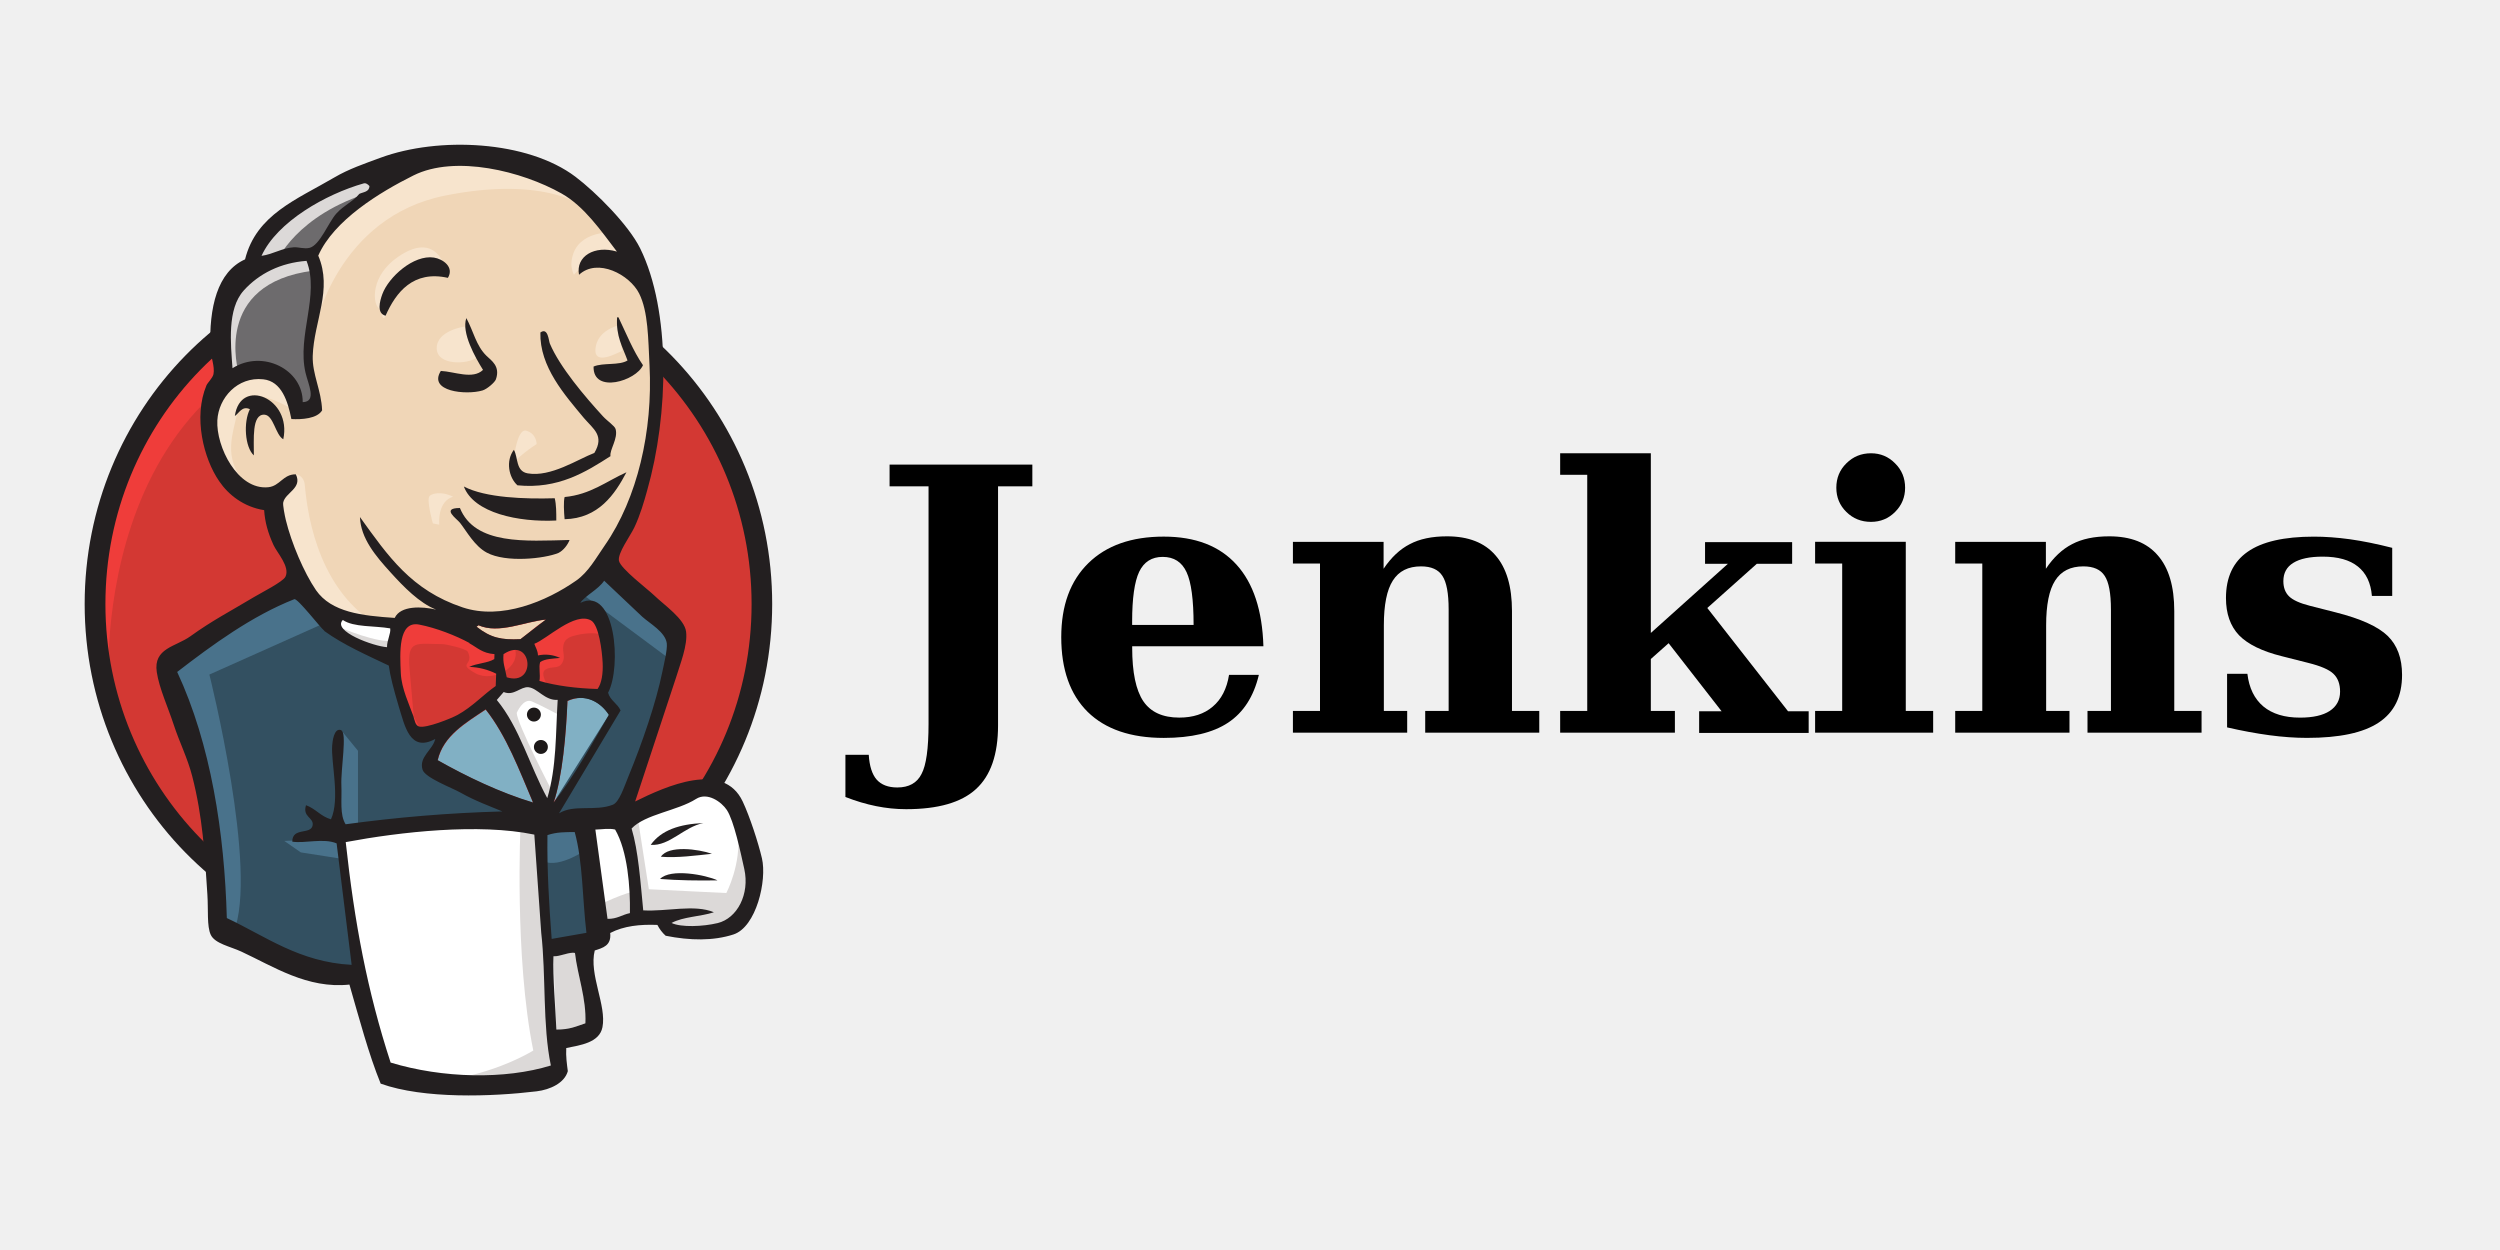
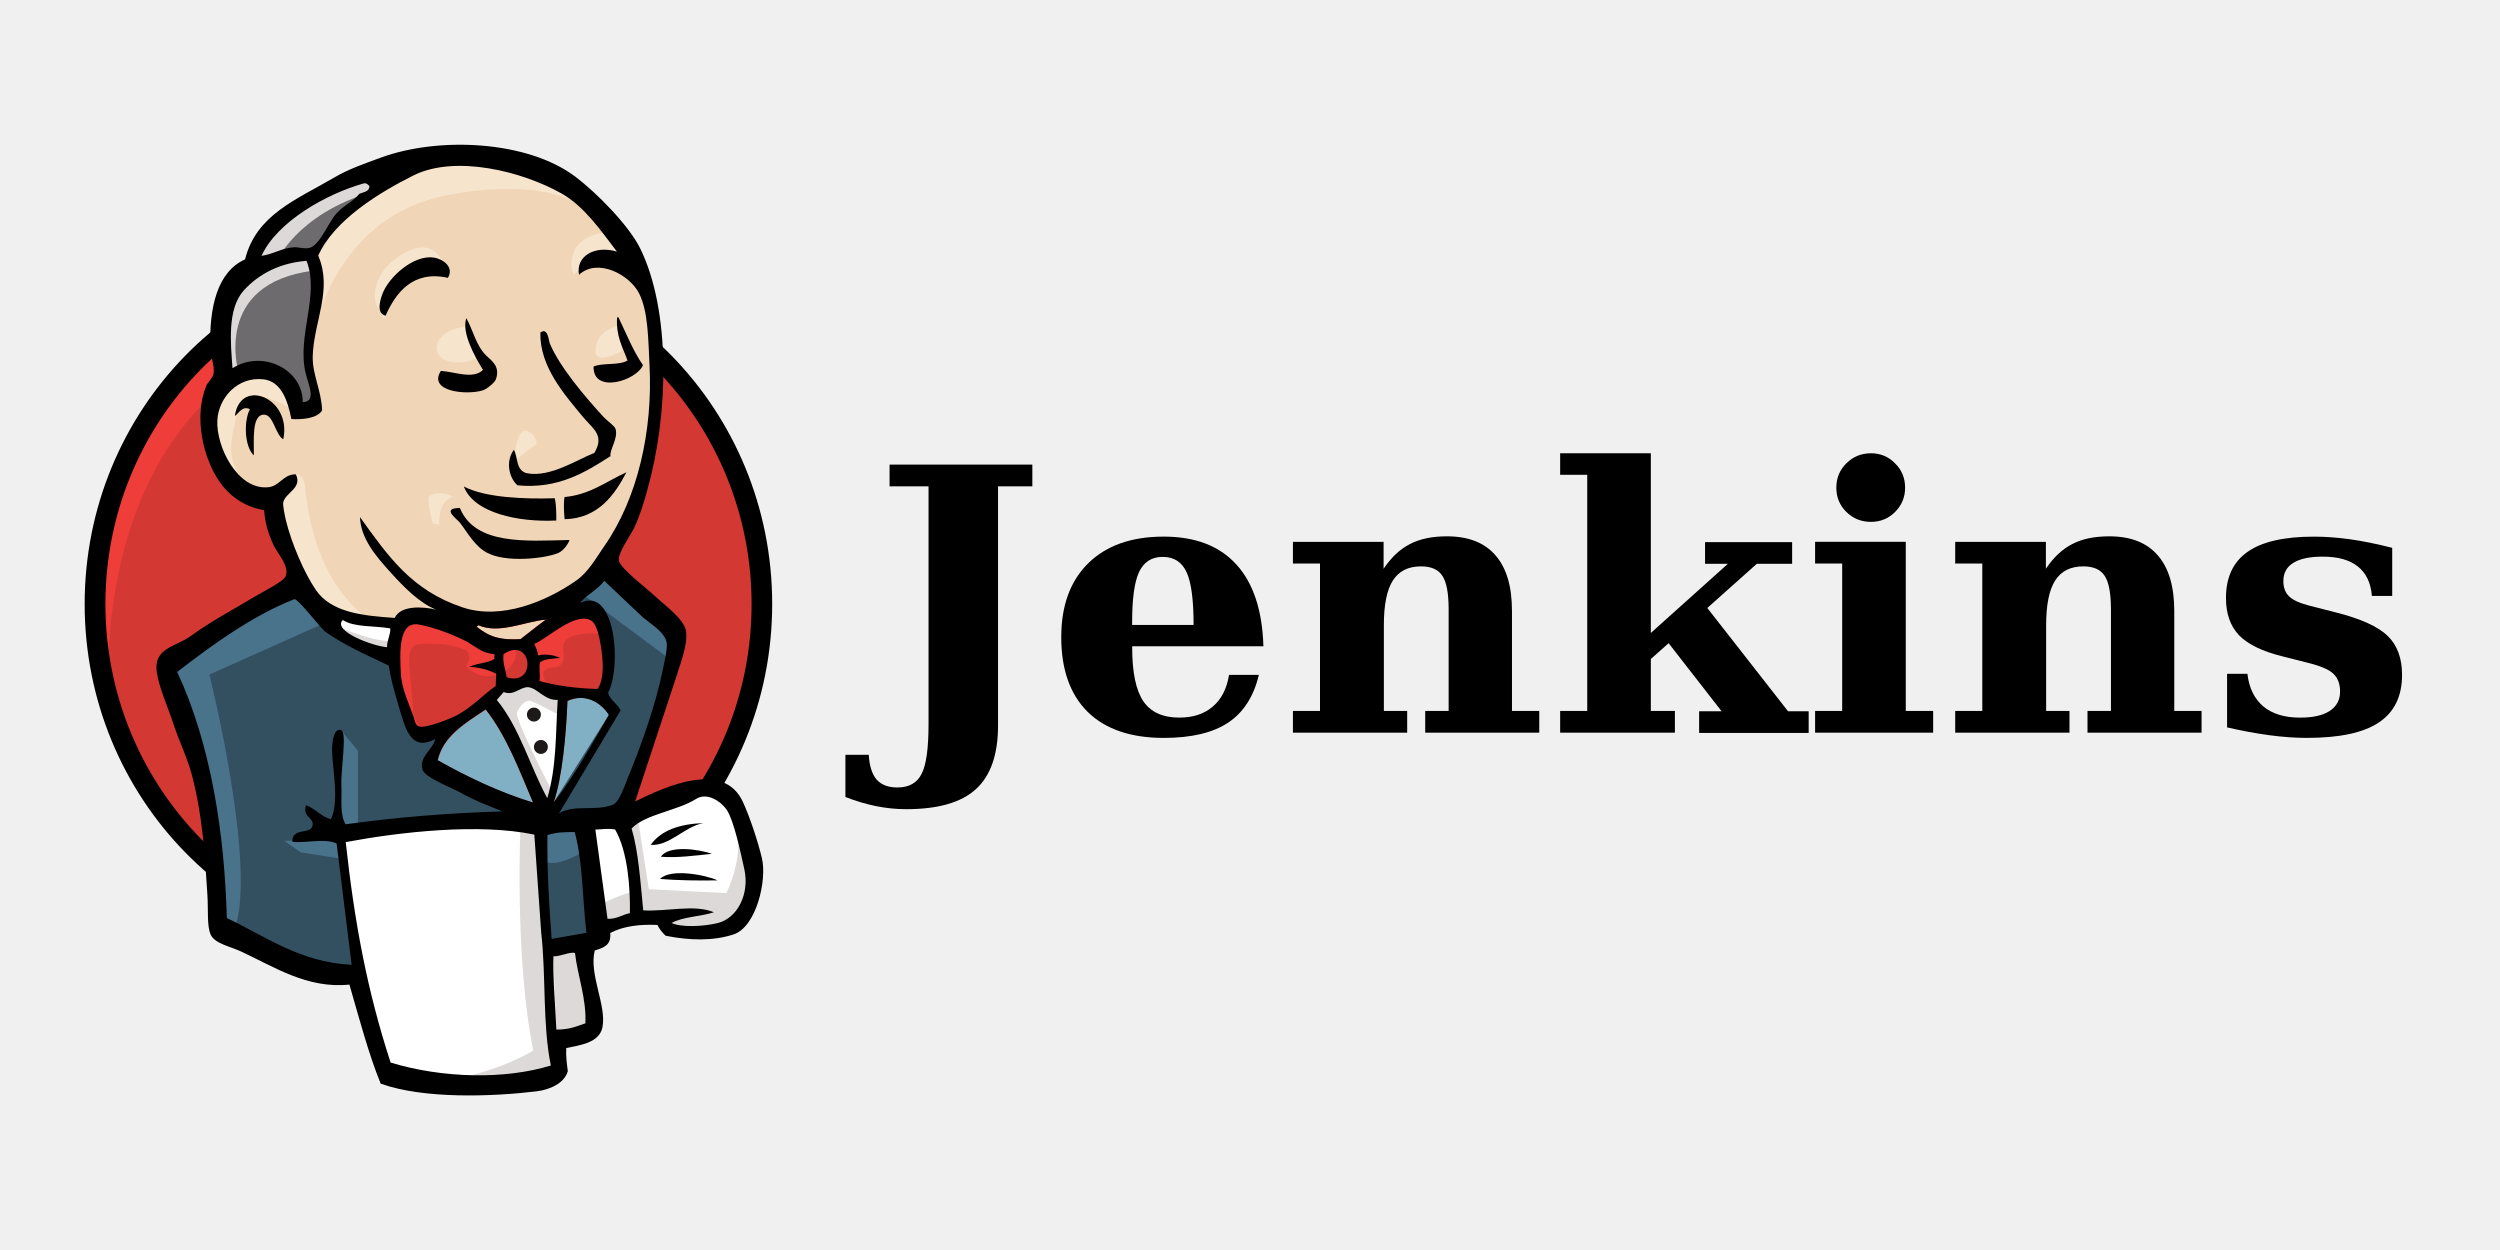
<svg xmlns="http://www.w3.org/2000/svg" xmlns:xlink="http://www.w3.org/1999/xlink" width="120" height="60">
-   <style>.B{fill-rule:evenodd}.C{fill:#dcd9d8}.D{fill:#d33833}.E{fill:#231f20}.F{fill:#f7e4cd}.G{stroke:#d33833}.H{stroke-width:.293}</style>
+   <style>.B{fill-rule:evenodd}.C{fill:#dcd9d8}.D{fill:#d33833}.E{fill:#}.F{fill:#f7e4cd}.G{stroke:#d33833}.H{stroke-width:.293}</style>
  <g transform="matrix(1.25 0 0 -1.25 10 49.99978)">
    <path d="M21.256 16.852c0-7.233-5.732-13.096-12.803-13.096S-4.35 9.62-4.35 16.852 1.382 29.948 8.453 29.948s12.803-5.863 12.803-13.096" class="B D" />
    <path d="M-3.828 13.61S-4.755 27.266 7.83 27.656L6.95 29.12.122 26.827l-1.95-2.244-1.707-3.268-.976-3.804.293-2.536" fill="#ef3d3a" />
    <path d="M-.316 25.786c-2.246-2.298-3.636-5.472-3.636-8.983s1.4-6.684 3.636-8.982 5.345-3.716 8.77-3.716 6.522 1.418 8.77 3.716 3.637 5.472 3.637 8.982-1.4 6.684-3.637 8.983-5.345 3.716-8.77 3.716-6.52-1.418-8.77-3.716zm-.57-18.52c-2.387 2.442-3.863 5.816-3.863 9.538s1.476 7.097 3.863 9.538 5.69 3.956 9.338 3.955 6.95-1.513 9.337-3.955 3.864-5.816 3.863-9.538-1.476-7.096-3.863-9.538S12.1 3.3 8.453 3.3 1.502 4.824-.885 7.266" class="E" />
    <g class="B">
      <path d="M13.843 16.78l-1.95-.293-2.634-.293-1.707-.05-1.658.05-1.268.4-1.122 1.22-.878 2.487-.195.537-1.17.4-.683 1.122-.488 1.6.537 1.415 1.268.44 1.024-.488.488-1.073.585.098.195.244L4 25.705l-.05 1.415.293 1.95-.01 1.114.89 1.422 1.56 1.122 2.73 1.17 3.024-.44 2.634-1.902 1.22-1.95.78-1.415.195-3.512-.585-3.024-1.073-2.683-1.024-1.415" fill="#f0d6b7" />
      <path d="M12.184 8.342L5.21 8.05V6.88l.585-4.097-.293-.342L.625 4.098l-.342.585-.488 5.51-1.122 3.317-.244.78 3.902 2.683 1.22.488 1.073-1.317.927-.83 1.073-.34.488-.146.585-2.536.44-.537 1.122.4-.78-1.512 4.243-2-.536-.293" fill="#335061" />
      <path d="M.625 25.364l1.268.44 1.024-.488.488-1.073.585.098.146.585-.293 1.122.293 2.683-.244 1.463.878 1.024 1.902 1.512-.537.732-2.683-1.317-1.122-.878-.634-1.366-.976-1.317-.293-1.56.195-1.658" fill="#6d6b6d" />
      <path d="M2.624 29.95s.732 1.805 3.658 2.683.146.634.146.634l-3.17-1.22-1.22-1.22-.536-.976 1.122.098M1.16 25.705S.137 29.12 4.04 29.607l-.146.585L1.2 29.56.43 27.022l.195-1.658.536.34" class="C" />
      <path d="M2.722 21.17l.64.62s.288-.034.337-.375S3.892 18 6 16.34c.2-.15-1.56.244-1.56.244l-1.56 2.44m8.817 3.072s.114 1.478.512 1.365.398-.512.398-.512-.967-.626-.9-.853" class="F" />
    </g>
    <path d="M15.745 27.5s-.804-.17-.878-.878.878-.146 1.024-.098m-6.048.936s-1.073-.146-1.073-.83 1.22-.634 1.56-.342" class="F" />
    <g class="B">
      <path d="M3.2 24.3s-1.854 1.122-2.05.05-.634-1.853.293-2.975l-.634.195-.585 1.512-.195 1.463 1.122 1.17 1.268-.098.732-.585.05-.732m.887 3.074s.83 4.292 5.024 5.12c3.453.683 5.268-.146 5.95-.927 0 0-3.073 3.658-6 2.536S4 30.924 4.04 29.607l.05-2.244m11.313 3.707s-1.414.05-1.463-1.22c0 0 0-.195.097-.4 0 0 1.122 1.268 1.805.585M9.2 29.33s-.243 1.947-1.903.815c-1.073-.732-.975-1.756-.78-1.95s.142-.588.3-.318.1 1.148.636 1.4 1.416.516 1.757.063" class="F" />
      <path d="M4.624 16.146L.04 14.097s1.902-7.56.927-9.9l-.683.244-.05 2.878-1.268 5.463-.537 1.512 4.78 3.22 1.414-1.365m.473-4.185l.65-.794V8.244h-.78l-.097 2.292c0 .244.097 1.122.097 1.122m.146-3.853l-2.195-.097.634-.44 1.56-.244" fill="#49728b" />
      <g fill="#335061">
        <path d="M12.623 8.293l1.805.05.44-4.487-1.853-.244-.4 4.682" />
        <path d="M13.11 8.293l2.73.146 1.122 2.975c0 .146.976 4.097.976 4.097l-2.195 2.292-.44.4-1.17-1.17v-4.536L13.11 8.293" />
      </g>
      <path d="M14.33 8.634l-1.707-.34.244-1.366c.634-.293 1.707.488 1.707.488m-.194 9.754l3.414-2.536.098 1.17-2.585 2.4-.927-1.024" fill="#49728b" />
      <path d="M6.804-1.316l-1 4.098-.502 3.023L5.21 8.05l4.57.243h2.843l-.26-5.122.44-3.95-.05-.732-3.707-.293-2.244.488" fill="#fff" />
      <path d="M11.99 8.342s-.244-5.073.488-8.682c0 0-1.463-.927-3.61-1.17l4.097.146.488.293-.585 8-.146 1.707" class="C" />
      <path d="M14.95 4.244l1.902.537 3.61.195.537 1.658-.976 2.878-1.122.146-1.56-.488-1.497-.73-.795.146-.62-.243" fill="#fff" />
      <path d="M14.915 5.22s1.268.585 1.463.536l-.536 2.683.634.244.44-2.83 2.975-.146s.585 1.122.44 2.292l.537-1.56.05-.878-.78-1.17-.878-.195-1.463.05-.488.634-1.707-.244-.537-.195" class="C" />
    </g>
    <path d="M13 8.683l-1.073 2.73-1.122 1.6s.244.683.585.683h1.122l1.073-.4-.097-1.805L13 8.683" fill="#fff" />
    <path d="M13.208 9.6s-1.366 2.634-1.366 3.024c0 0 .244.585.585.44s1.073-.536 1.073-.536v.927l-1.658.342-1.122-.146 1.902-4.487.4-.05" class="B C" />
    <path d="M7.243 16.047l-1.35.147-1.268.4v-.44l.62-.683 1.95-.878" fill="#fff" />
    <g class="B">
      <path d="M5.063 15.9s1.512-.634 2-.488l.05-.585-1.365.292-.83.585.146.195" class="C" />
      <path d="M14.945 13.54c-.828.024-1.575.123-2.23.307.044.268-.04.532.028.725.182.13.488.13.764.16a1.33 1.33 0 0 1-.849.096c-.006.186-.1.302-.14.447.465.166 1.564 1.255 2.182.894.294-.17.42-1.15.442-1.627.02-.395-.036-.794-.197-1.003" class="D" />
    </g>
    <path d="M14.945 13.54c-.828.024-1.575.123-2.23.307.044.268-.04.532.028.725.182.13.488.13.764.16a1.33 1.33 0 0 1-.849.096c-.006.186-.1.302-.14.447.465.166 1.564 1.255 2.182.894.294-.17.42-1.15.442-1.627.02-.395-.036-.794-.197-1.003z" fill="none" class="G H" />
    <path d="M10.987 14.893l-.007-.19c-.258-.17-.676-.168-.96-.3a2.49 2.49 0 0 0 1.032-.261l-.018-.473c-.474-.324-.906-.807-1.464-1.11-.264-.144-1.19-.514-1.47-.448-.16.037-.173.234-.236.42-.135.398-.446 1.03-.474 1.63-.035.756-.11 2.023.704 1.867.657-.125 1.422-.428 1.93-.706.31-.17.49-.38.963-.416" class="B D" />
    <path d="M10.987 14.893l-.007-.19c-.258-.17-.676-.168-.96-.3a2.49 2.49 0 0 0 1.032-.261l-.018-.473c-.474-.324-.906-.807-1.464-1.11-.264-.144-1.19-.514-1.47-.448-.16.037-.173.234-.236.42-.135.398-.446 1.03-.474 1.63-.035.756-.11 2.023.704 1.867.657-.125 1.422-.428 1.93-.706.31-.17.49-.38.963-.416z" fill="none" class="G H" />
    <path d="M11.457 13.99c-.072.412-.156.53-.123.888 1.098.732 1.304-1.258.123-.888" class="B D" />
    <path d="M11.457 13.99c-.072.412-.156.53-.123.888 1.098.732 1.304-1.258.123-.888z" fill="none" class="G H" />
    <path d="M13.048 13.658s-.342.488-.098.634.488 0 .634.244 0 .4.05.683.293.342.537.4.927.146 1.024-.098l-.293.878-.585.195-1.853-1.073-.098-.537V13.91m-4.44-1.863l-.2 2.282c-.103 1.135.273.937 1.257.937.15 0 .926-.18.98-.293.266-.543-.445-.423.306-.832.634-.346 1.754.2 1.498.98-.143.17-.747.053-.964.165l-1.143.593c-.485.252-1.605.618-2.122.267-1.3-.9.083-3.116.55-4.045" fill="#ef3d3a" class="B" />
    <path d="M9.2 29.33c-1.33.3-2-.556-2.393-1.454-.36.087-.217.577-.126.826.238.654 1.197 1.525 1.98 1.407.337-.05.793-.36.538-.78m6.488-1.514l.063-.002c.3-.624.56-1.285.94-1.836-.254-.6-1.922-1.115-1.897-.053.36.158.984.032 1.304.234-.185.508-.452.94-.4 1.658M9.9 27.8c.285-.523.378-1.072.783-1.466.182-.178.537-.394.36-.9-.04-.117-.342-.377-.515-.428-.633-.187-2.1-.04-1.6.75.524-.024 1.228-.34 1.62.04-.3.48-.837 1.432-.64 1.992m5.542-5.3c-.954-.613-2.017-1.28-3.58-1.124-.334.3-.46.936-.137 1.363.17-.3.063-.824.533-.905.887-.152 1.92.542 2.557.785.396.667-.034.912-.4 1.34-.73.88-1.708 1.97-1.672 3.285.295.214.32-.326.363-.425.38-.9 1.34-2.03 2.04-2.794.172-.188.455-.368.486-.492.1-.36-.236-.794-.198-1.034m-12.566.646c-.3.17-.37.922-.72.943-.502.03-.4-.975-.408-1.563-.345.313-.406 1.278-.152 1.774-.3.142-.418-.157-.578-.262.206 1.497 2.2.694 1.86-.893m13.178-1.267c-.444-.845-1.072-1.776-2.375-1.803-.026.273-.047.688.001.852.996.096 1.6.603 2.373.95m-6.24-.547c.83-.437 2.358-.484 3.487-.45.06-.247.06-.553.06-.855-1.452-.072-3.168.287-3.55 1.306m-.155-.816c.575-1.443 2.55-1.277 4.215-1.237-.073-.187-.232-.4-.43-.5-.534-.217-2.006-.382-2.746.012-.47.25-.772.814-1.03 1.145-.124.16-.743.568-.01.57" class="E B" />
    <path d="M15.38 12.545l-2.12-3.36c.335.986.48 2.637.53 3.895.702.328 1.302-.074 1.6-.535" fill="#81b0c4" class="B" />
    <path d="M19.008 8.394c-.755-.15-1.285-.885-2.022-.838.405.57 1.114.8 2.022.838m.332-1.18c-.615-.065-1.338-.165-1.962-.113.295.45 1.434.296 1.962.113m.214-1.02c-.692-.015-1.55-.001-2.208.054.4.418 1.76.155 2.208-.054" class="E B" />
    <path d="M14.08 3.407c.1-.868.444-1.748.4-2.7-.382-.13-.602-.242-1.114-.24l-.112 2.815c.252-.017.623.18.826.126" class="B C" />
    <path d="M12.964 16.206c-.347-.227-.643-.5-.976-.752-.74-.037-1.143.05-1.686.476.01.034.064.02.066.06.792-.353 1.798.144 2.597.215" fill="#f0d6b7" class="B" />
    <path d="M8.808 10.8c.217.942 1.07 1.43 1.844 1.95.8-1.014 1.285-2.317 1.82-3.576-1.264.38-2.555 1-3.663 1.626" fill="#81b0c4" class="B" />
    <path d="M13.253 3.28c-.032-.77.076-2.006.112-2.815.512-.001.732.112 1.114.24.043.95-.3 1.83-.4 2.7-.202.054-.574-.143-.826-.126zM5.276 7.663C5.614 4.558 6.103 1.947 7-.803c1.992-.605 4.393-.657 6.153-.112-.323 1.552-.182 3.442-.37 5.098l-.265 3.768c-2.133.444-5.148.104-7.242-.288zm7.746.268c-.018-1.334.06-2.65.162-3.985l1.335.233c-.155 1.286-.135 2.732-.45 3.87-.364-.003-.684.004-1.047-.117zm2.598.215c-.243.056-.526.002-.758-.002l.467-3.428c.365-.01.56.16.86.22.016 1.002-.088 2.382-.57 3.212zm3.934-3.594c.762.185 1.24 1.118 1.027 2.076-.143.644-.398 1.856-.67 2.268-.2.305-.747.703-1.183.424-.71-.454-1.958-.586-2.475-1.135.26-.863.34-2.05.447-3.143.886-.055 1.976.244 2.713-.074-.514-.167-1.182-.168-1.626-.41.363-.175 1.213-.14 1.768-.005zM12.47 9.184c-.535 1.258-1.02 2.562-1.82 3.576-.774-.52-1.626-1.007-1.844-1.95 1.108-.627 2.4-1.245 3.663-1.626zm1.32 3.896c-.05-1.258-.194-2.91-.53-3.895.8 1.02 1.445 2.205 2.12 3.36-.287.46-.888.864-1.6.535zm-1.495.53c-.303.033-.56-.348-.954-.184l-.264-.305c.87-1.05 1.266-2.537 1.938-3.77.36 1.184.32 2.48.4 3.773-.496-.03-.77.448-1.118.485zm-.96 1.27c-.032-.36.05-.477.123-.888 1.18-.37.975 1.62-.123.888zm-1.31.43c-.51.278-1.273.58-1.93.706-.815.156-.738-1.11-.704-1.867.027-.598.338-1.23.474-1.63.063-.186.078-.383.236-.42.28-.065 1.206.305 1.47.448.558.304 1 .787 1.464 1.11l.018.473a2.49 2.49 0 0 1-1.032.261c.284.143.7.14.96.3l.007.19c-.472.036-.652.246-.963.416zm-4.86.883c-.422-.43 1.184-1.013 1.696-1.045-.003.27.155.527.123.722-.608.107-1.406.036-1.82.323zm5.202-.2c-.002-.042-.057-.027-.066-.06.543-.425.947-.512 1.686-.476l.976.752c-.8-.07-1.806-.568-2.597-.215zm4.775-1.448c-.023.476-.148 1.456-.442 1.627-.618.36-1.716-.728-2.182-.894.05-.146.134-.26.14-.447a1.33 1.33 0 0 0 .849-.096c-.276-.03-.582-.03-.764-.16-.067-.193.016-.457-.028-.725.655-.185 1.402-.283 2.23-.307.16.21.216.608.197 1.003zM4.454 15.778c-.133.095-1.03 1.262-1.153 1.213-1.623-.64-3.14-1.747-4.497-2.794C.097 11.422.62 8.023.71 4.746c1.48-.693 2.783-1.692 4.793-1.796l-.577 4.664c-.505.213-1.23-.01-1.702.066-.004.57.722.25.782.632.046.3-.4.312-.255.768.37-.134.564-.43.958-.542.36.788-.005 2.182.047 2.84.01.124.062.685.34.586.245-.087-.014-1.493.013-2.116.024-.574-.07-1.13.163-1.5 1.942.264 3.916.435 6.018.493-.462.198-1.012.386-1.614.726-.326.184-1.356.567-1.45.877-.15.494.394.757.488 1.18-.98-.535-1.172.513-1.404 1.255-.2.672-.33 1.174-.38 1.562-.845.403-1.748.8-2.475 1.327zm9.83 1.072c1.352.656 1.596-2.45 1.066-3.452.082-.298.364-.413.48-.68l-2.363-3.95c.573.357 1.39.064 2.065.33.246.097.425.662.61 1.113.513 1.242 1.052 2.807 1.292 3.992.054.27.202.858.17 1.098-.06.43-.643.75-.94 1.015L15.2 17.7c-.23-.342-.728-.57-.917-.85zM1.36 28.844c-.644-.71-.5-2.038-.432-2.983 1.165.733 2.71-.058 2.696-1.304.556.015.208.695.107 1.133-.33 1.43.554 2.985.04 4.293-.998-.076-1.817-.483-2.412-1.138zm4.61 4.115c-1.46-.414-3.33-1.474-3.928-2.784.464.067.786.302 1.244.33.173.01.4-.073.6-.023.396.098.73.987 1.03 1.318.292.323.642.46.882.755.154.074.382.07.39.3-.067.07-.137.126-.217.103zm7.595-.39c-1.514.854-4.077 1.497-5.688.694-1.3-.648-3.057-1.72-3.656-3.08.56-1.31-.166-2.513-.212-3.844-.025-.708.334-1.327.36-2.098-.19-.316-.776-.355-1.18-.333-.136.682-.375 1.45-1.077 1.526-.994.11-1.72-.714-1.766-1.574-.053-1.01.776-2.686 1.953-2.57.454.045.566.5 1.06.496.268-.535-.414-.704-.484-1.086-.018-.1.057-.485.1-.667.214-.883.7-2.025 1.16-2.697.595-.852 1.764-.98 3.022-1.064.225.484 1.052.444 1.59.318-.646.256-1.247.876-1.745 1.425-.572.63-1.15 1.306-1.18 2.13 1.08-1.5 1.973-2.81 3.94-3.468 1.487-.5 3.223.23 4.366 1.03.474.333.757.863 1.094 1.347 1.26 1.814 1.85 4.402 1.72 6.912-.053 1.035-.05 2.066-.398 2.762-.363.728-1.6 1.38-2.31.72-.133.708.597 1.146 1.456.89-.612.8-1.254 1.74-2.124 2.23zm2.82-23.348c1.183.588 3.394 1.583 4.136-.002.274-.584.595-1.572.737-2.176.2-.85-.217-2.64-1.092-2.926-.773-.252-1.674-.237-2.605-.05a1.42 1.42 0 0 0-.317.416c-.665.026-1.287-.036-1.812-.31.05-.49-.283-.57-.594-.672-.23-.916.462-2.112.296-2.948-.118-.595-.85-.687-1.39-.798-.018-.33.024-.607.06-.887-.123-.453-.675-.712-1.198-.775-1.72-.207-4.333-.3-5.988.295-.462 1.133-.826 2.51-1.2 3.804-1.614-.172-2.92.696-4.15 1.266-.426.198-1.016.306-1.175.646-.154.328-.09.958-.13 1.552-.097 1.518-.18 2.983-.582 4.538-.18.698-.494 1.313-.713 1.985-.202.623-.556 1.393-.648 2.014-.137.92.73.972 1.285 1.37.857.617 1.53.958 2.458 1.515.275.165 1.104.582 1.198.775.187.38-.322.92-.458 1.217-.215.472-.328.874-.36 1.34-.78.123-1.37.586-1.725 1.11-.6.865-1 2.465-.49 3.682.04.096.24.284.27.432.058.3-.11.675-.12.984-.054 1.582.268 2.945 1.332 3.422.432 1.722 1.98 2.295 3.437 3.15.545.32 1.146.524 1.766.753 2.225.82 5.64.665 7.486-.732.783-.592 2.035-1.843 2.483-2.748 1.183-2.4 1.1-6.386.27-9.293-.11-.4-.272-.964-.498-1.433-.157-.327-.645-.983-.586-1.272.06-.3 1.113-1.097 1.338-1.315.406-.392 1.177-.912 1.24-1.406.067-.526-.232-1.246-.383-1.753l-1.574-4.77" class="B E" />
    <path d="M8.493 20.948c.064.085.417.215.91-.023 0 0-.585-.098-.537-1.073l-.244.05s-.252.885-.13 1.047" class="B F" />
    <path d="M12.77 12.56c0-.148-.12-.268-.268-.268s-.268.12-.268.268.12.268.268.268.268-.12.268-.268m.268-1.243c0-.148-.12-.268-.268-.268s-.268.12-.268.268.12.268.268.268.268-.12.268-.268" fill="#1d1919" class="B" />
    <path d="M24.464 9.396v1.62h.896q.04-.648.303-.952.27-.303.793-.303.67 0 .93.517.27.5.27 1.924v9.123H26.16v.834h5.482v-.834h-1.317v-9.178q0-1.676-.848-2.448-.84-.772-2.682-.772-.572 0-1.152.117-.58.117-1.18.352zm13.37 6.606q0 1.448-.27 2.027-.27.586-.917.586-.628 0-.903-.572-.27-.572-.27-1.917v-.124h2.358zm2.682-.82h-5.04v-.055q0-1.42.428-2.055.428-.628 1.38-.628.793 0 1.283.42.5.42.628 1.22h1.145q-.297-1.248-1.18-1.834-.883-.586-2.47-.586-1.903 0-2.924 1-1.014 1.007-1.014 2.87 0 1.82 1.04 2.84 1.04 1.02 2.896 1.02 1.82 0 2.793-1.076.972-1.07 1.034-3.138z" />
    <use xlink:href="#B" />
    <path d="M56.315 11.865H51.91v.834h1.04v9.068h-1.04v.827h3.482v-6.9l2.958 2.655h-.876v.834h3.344v-.834H59.46l-1.9-1.696 3.1-3.965h.793v-.834h-4.206v.834h.862l-2.034 2.613-.683-.607V12.7h.924v-.834zm6.2 9.405q0 .56.386.938.386.386.945.386.545 0 .924-.386.386-.38.386-.938 0-.545-.386-.93-.38-.38-.924-.38-.56 0-.945.38-.386.38-.386.93zm2.67-8.57h1.048v-.834H61.7v.834h1.04v5.66H61.7v.834h3.482V12.7z" />
    <use xlink:href="#B" x="25.432" />
    <path d="M77.52 12.078v2.048h.78q.097-.82.614-1.255.517-.428 1.407-.428.745 0 1.138.255.4.262.4.745 0 .44-.255.683-.248.24-.972.42l-1.007.255q-1.138.283-1.648.807-.5.53-.5 1.427 0 1.193.827 1.772.827.586 2.55.586.648 0 1.38-.1.738-.103 1.627-.33v-1.848h-.78q-.062.752-.538 1.13-.47.38-1.352.38-.745 0-1.13-.24-.38-.234-.38-.7 0-.372.22-.586.22-.214.793-.36l1-.255q1.44-.365 1.993-.903.552-.538.552-1.496 0-1.24-.9-1.834-.883-.586-2.75-.586-.683 0-1.448.103-.765.103-1.62.3z" />
  </g>
  <defs>
    <path id="B" d="M41.648 11.865v.834h1.04v5.66h-1.04v.834h3.482V18.16q.44.655 1.007.945.565.3 1.427.3 1.234 0 1.862-.73.634-.724.634-2.138V12.7h1.048v-.834h-4.38v.834h.9v3.896q0 .93-.24 1.29-.234.365-.82.365-.738 0-1.083-.545-.345-.538-.345-1.717V12.7h.896v-.834h-4.38z" />
  </defs>
</svg>
